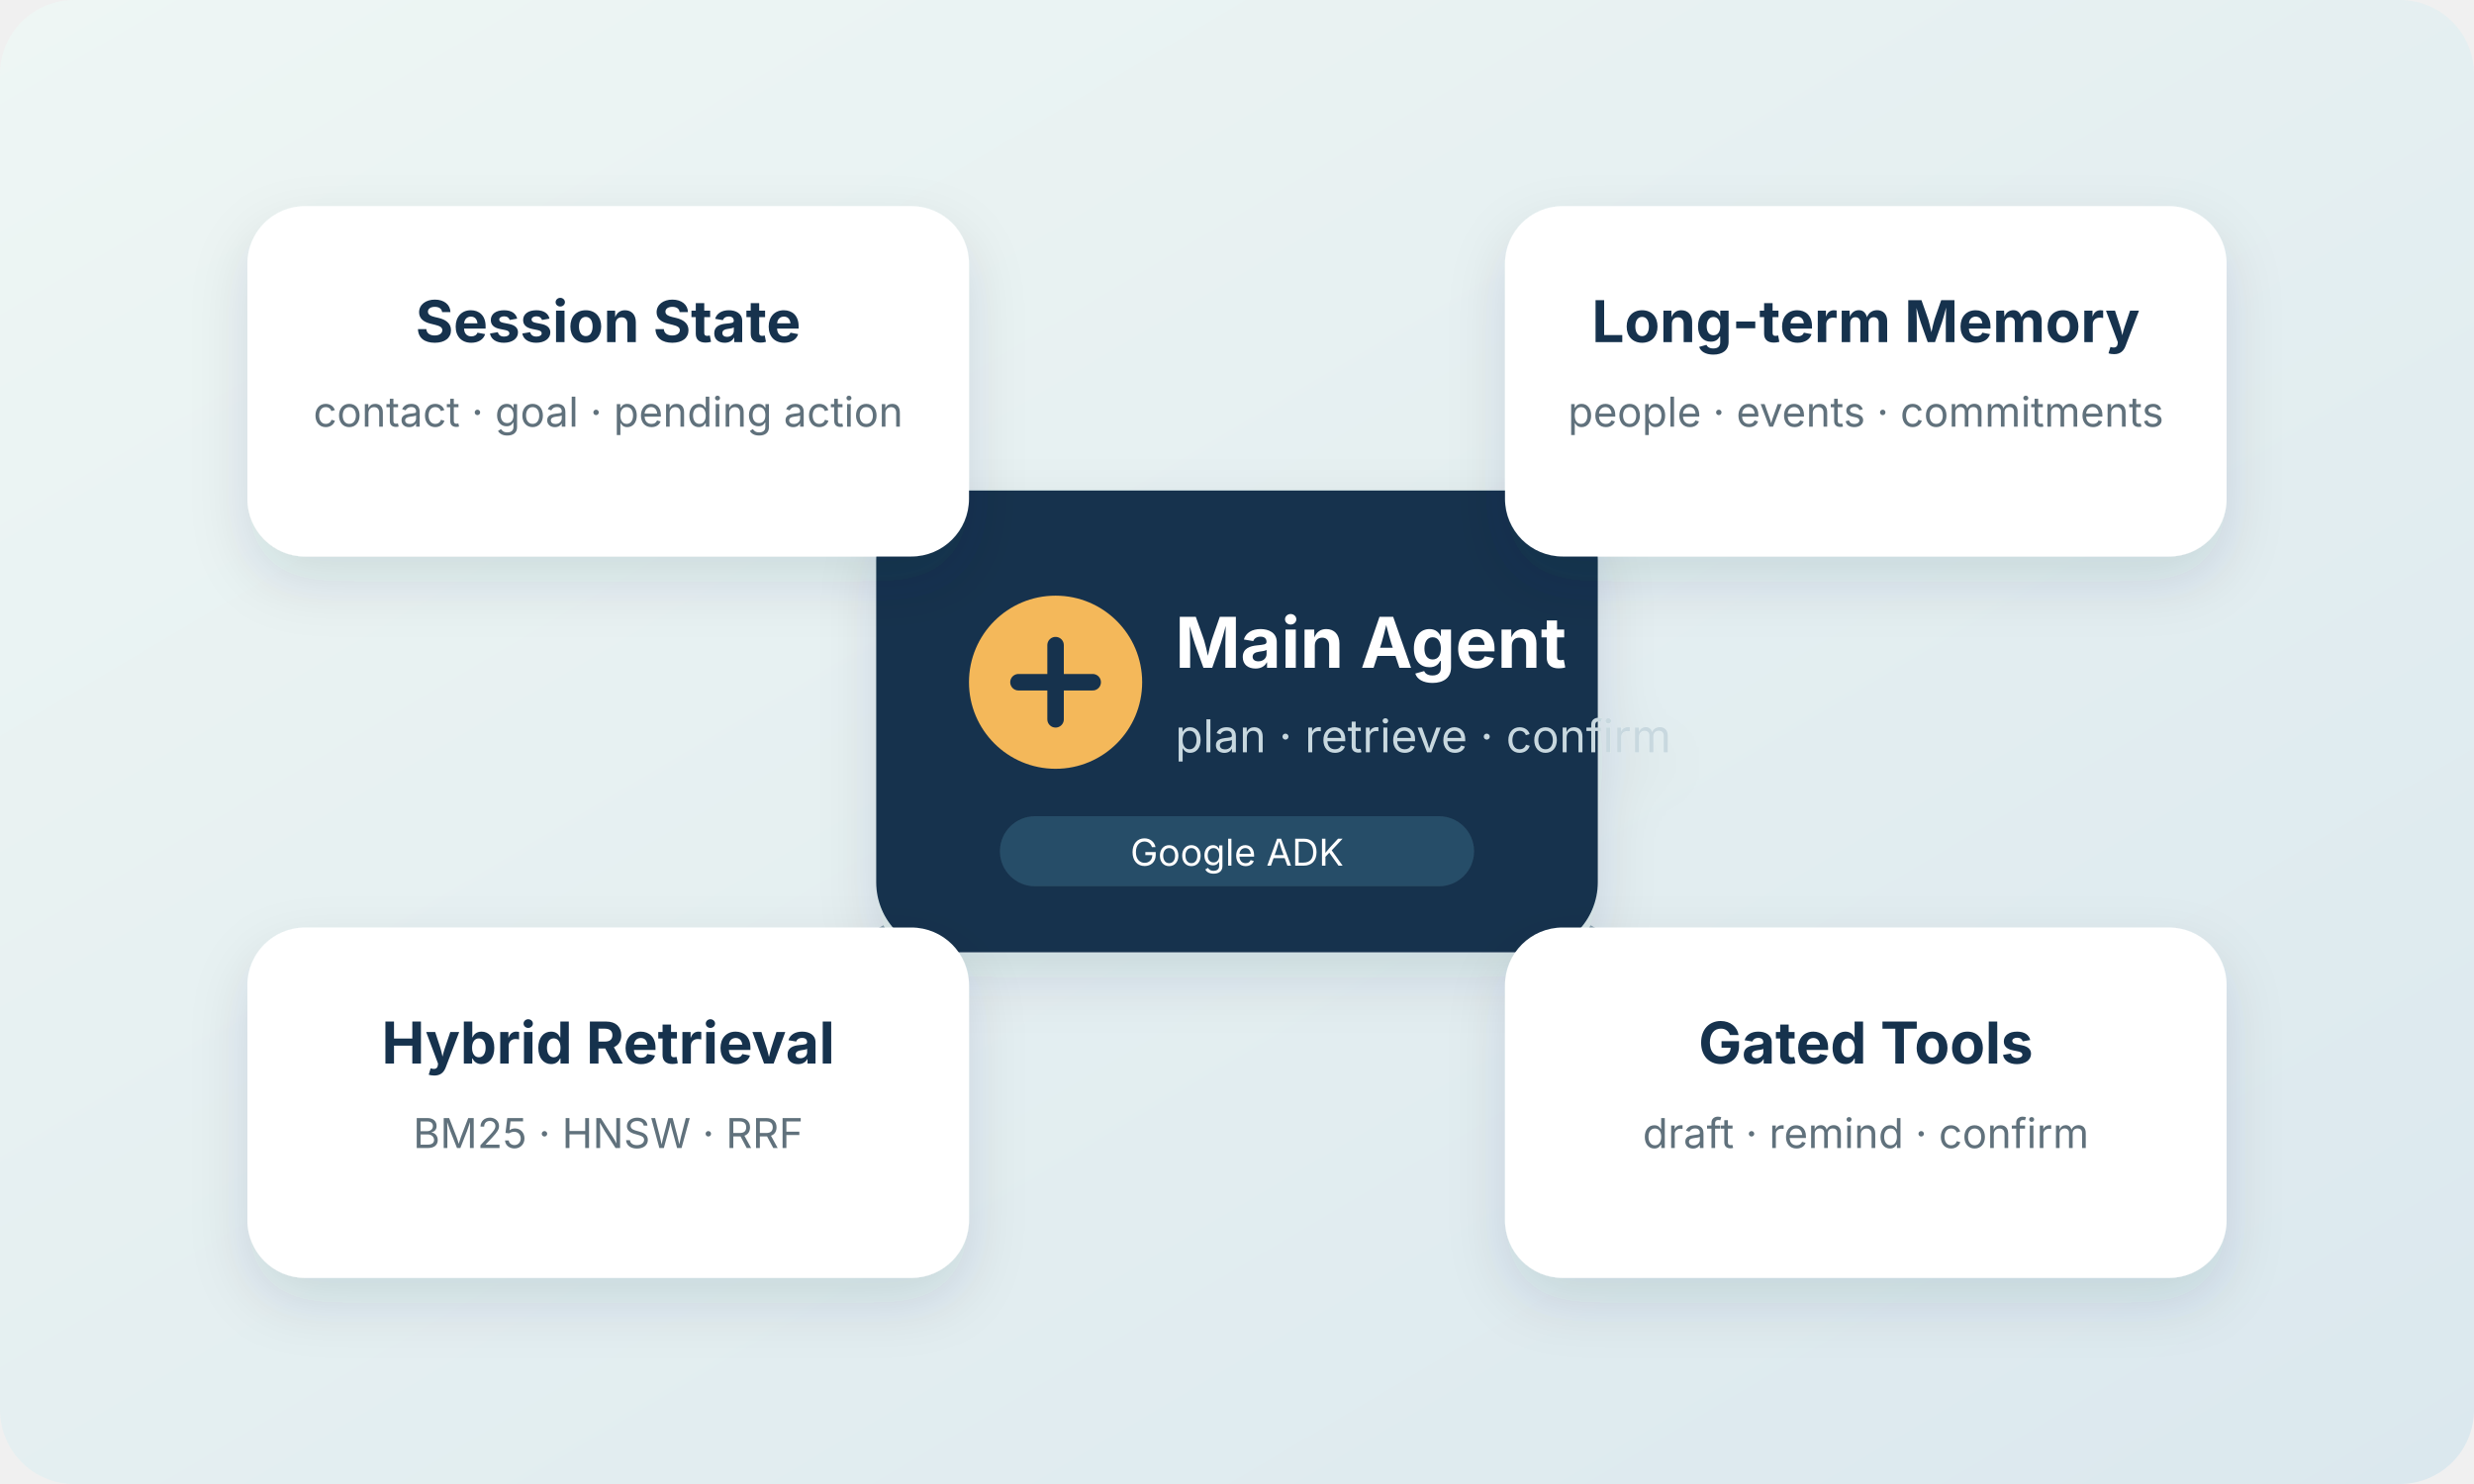
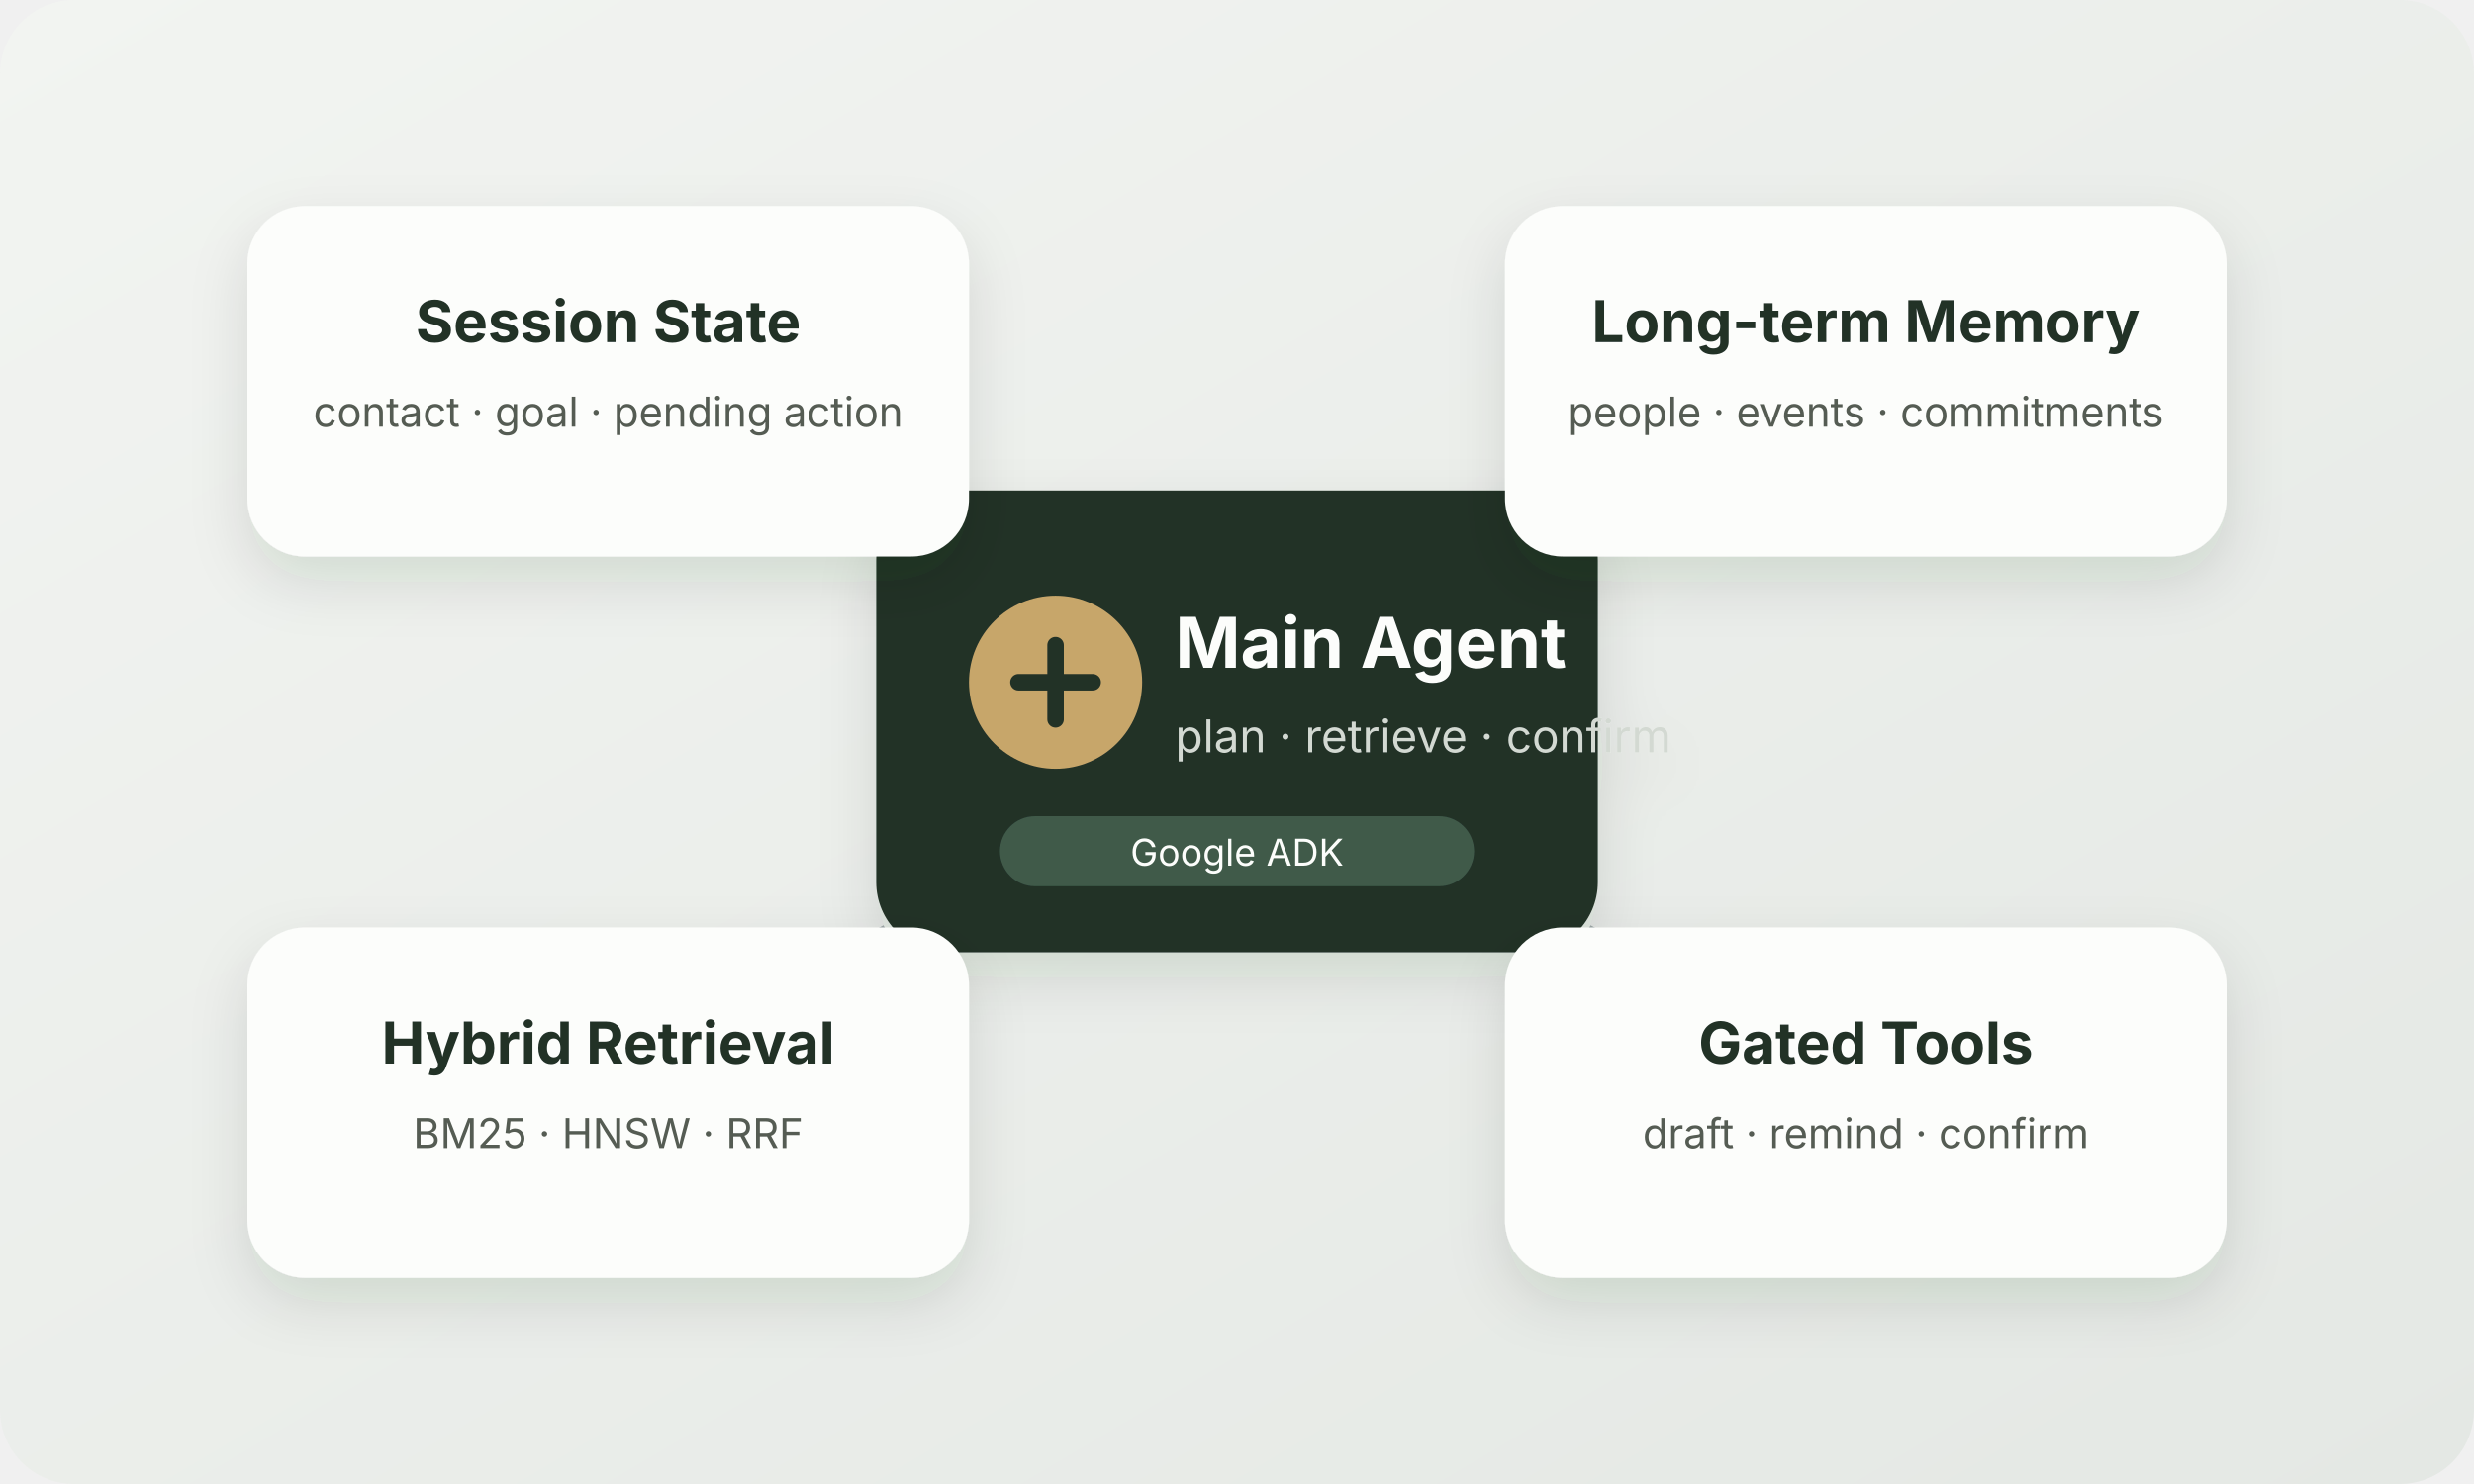
<svg xmlns="http://www.w3.org/2000/svg" viewBox="0 0 1200 720" role="img" aria-labelledby="title desc">
  <defs>
    <linearGradient id="bg" x1="0" y1="0" x2="1" y2="1">
-       <stop offset="0" stop-color="#eef6f4" />
-       <stop offset="1" stop-color="#dbe8ee" />
+       <stop offset="0" stop-color="#F2F4F1" />
+       <stop offset="1" stop-color="#E4E8E4" />
    </linearGradient>
    <filter id="shadow" x="-20%" y="-20%" width="140%" height="140%">
-       <feDropShadow dx="0" dy="12" stdDeviation="14" flood-color="#17324d" flood-opacity=".12" />
+       <feDropShadow dx="0" dy="12" stdDeviation="14" flood-color="#213028" flood-opacity=".12" />
    </filter>
  </defs>
  <rect width="1200" height="720" rx="36" fill="url(#bg)" />
-   <g fill="none" stroke="#72909c" stroke-width="4" stroke-dasharray="10 12" opacity=".75">
+   <g fill="none" stroke="#8C9A9B" stroke-width="4" stroke-dasharray="10 12" opacity=".75">
    <path d="M600 350 295 190" />
    <path d="M600 350 905 190" />
    <path d="M600 350 295 530" />
    <path d="M600 350 905 530" />
  </g>
  <g filter="url(#shadow)">
-     <rect x="425" y="238" width="350" height="224" rx="34" fill="#17324d" />
-     <circle cx="512" cy="331" r="42" fill="#f4b85a" />
-     <path d="M494 331h36M512 313v36" stroke="#17324d" stroke-width="8" stroke-linecap="round" />
-     <text x="570" y="324" fill="#fff" font-family="Inter,Arial,sans-serif" font-size="34" font-weight="700">Main Agent</text>
-     <text x="570" y="365" fill="#c8d8df" font-family="Inter,Arial,sans-serif" font-size="22">plan · retrieve · confirm</text>
-     <rect x="485" y="396" width="230" height="34" rx="17" fill="#284d67" />
-     <text x="600" y="420" text-anchor="middle" fill="#fff" font-family="Inter,Arial,sans-serif" font-size="18">Google ADK</text>
+     <rect x="425" y="238" width="350" height="224" rx="34" fill="#213028" />
+     <circle cx="512" cy="331" r="42" fill="#C7A66A" />
+     <path d="M494 331h36M512 313v36" stroke="#213028" stroke-width="8" stroke-linecap="round" />
+     <text x="570" y="324" fill="#FCFDFB" font-family="Inter,Arial,sans-serif" font-size="34" font-weight="700">Main Agent</text>
+     <text x="570" y="365" fill="#D3D9D2" font-family="Inter,Arial,sans-serif" font-size="22">plan · retrieve · confirm</text>
+     <rect x="485" y="396" width="230" height="34" rx="17" fill="#3F5A48" />
+     <text x="600" y="420" text-anchor="middle" fill="#FCFDFB" font-family="Inter,Arial,sans-serif" font-size="18">Google ADK</text>
  </g>
  <g font-family="Inter,Arial,sans-serif" text-anchor="middle" filter="url(#shadow)">
    <g>
-       <rect x="120" y="100" width="350" height="170" rx="28" fill="#fff" />
-       <text x="295" y="166" fill="#17324d" font-size="28" font-weight="700">Session State</text>
-       <text x="295" y="207" fill="#60717b" font-size="20">contact · goal · pending action</text>
+       <rect x="120" y="100" width="350" height="170" rx="28" fill="#FCFDFB" />
+       <text x="295" y="166" fill="#213028" font-size="28" font-weight="700">Session State</text>
+       <text x="295" y="207" fill="#545B52" font-size="20">contact · goal · pending action</text>
    </g>
    <g>
-       <rect x="730" y="100" width="350" height="170" rx="28" fill="#fff" />
-       <text x="905" y="166" fill="#17324d" font-size="28" font-weight="700">Long-term Memory</text>
-       <text x="905" y="207" fill="#60717b" font-size="20">people · events · commitments</text>
+       <rect x="730" y="100" width="350" height="170" rx="28" fill="#FCFDFB" />
+       <text x="905" y="166" fill="#213028" font-size="28" font-weight="700">Long-term Memory</text>
+       <text x="905" y="207" fill="#545B52" font-size="20">people · events · commitments</text>
    </g>
    <g>
-       <rect x="120" y="450" width="350" height="170" rx="28" fill="#fff" />
-       <text x="295" y="516" fill="#17324d" font-size="28" font-weight="700">Hybrid Retrieval</text>
-       <text x="295" y="557" fill="#60717b" font-size="20">BM25 · HNSW · RRF</text>
+       <rect x="120" y="450" width="350" height="170" rx="28" fill="#FCFDFB" />
+       <text x="295" y="516" fill="#213028" font-size="28" font-weight="700">Hybrid Retrieval</text>
+       <text x="295" y="557" fill="#545B52" font-size="20">BM25 · HNSW · RRF</text>
    </g>
    <g>
-       <rect x="730" y="450" width="350" height="170" rx="28" fill="#fff" />
-       <text x="905" y="516" fill="#17324d" font-size="28" font-weight="700">Gated Tools</text>
-       <text x="905" y="557" fill="#60717b" font-size="20">draft · remind · confirm</text>
+       <rect x="730" y="450" width="350" height="170" rx="28" fill="#FCFDFB" />
+       <text x="905" y="516" fill="#213028" font-size="28" font-weight="700">Gated Tools</text>
+       <text x="905" y="557" fill="#545B52" font-size="20">draft · remind · confirm</text>
    </g>
  </g>
</svg>
